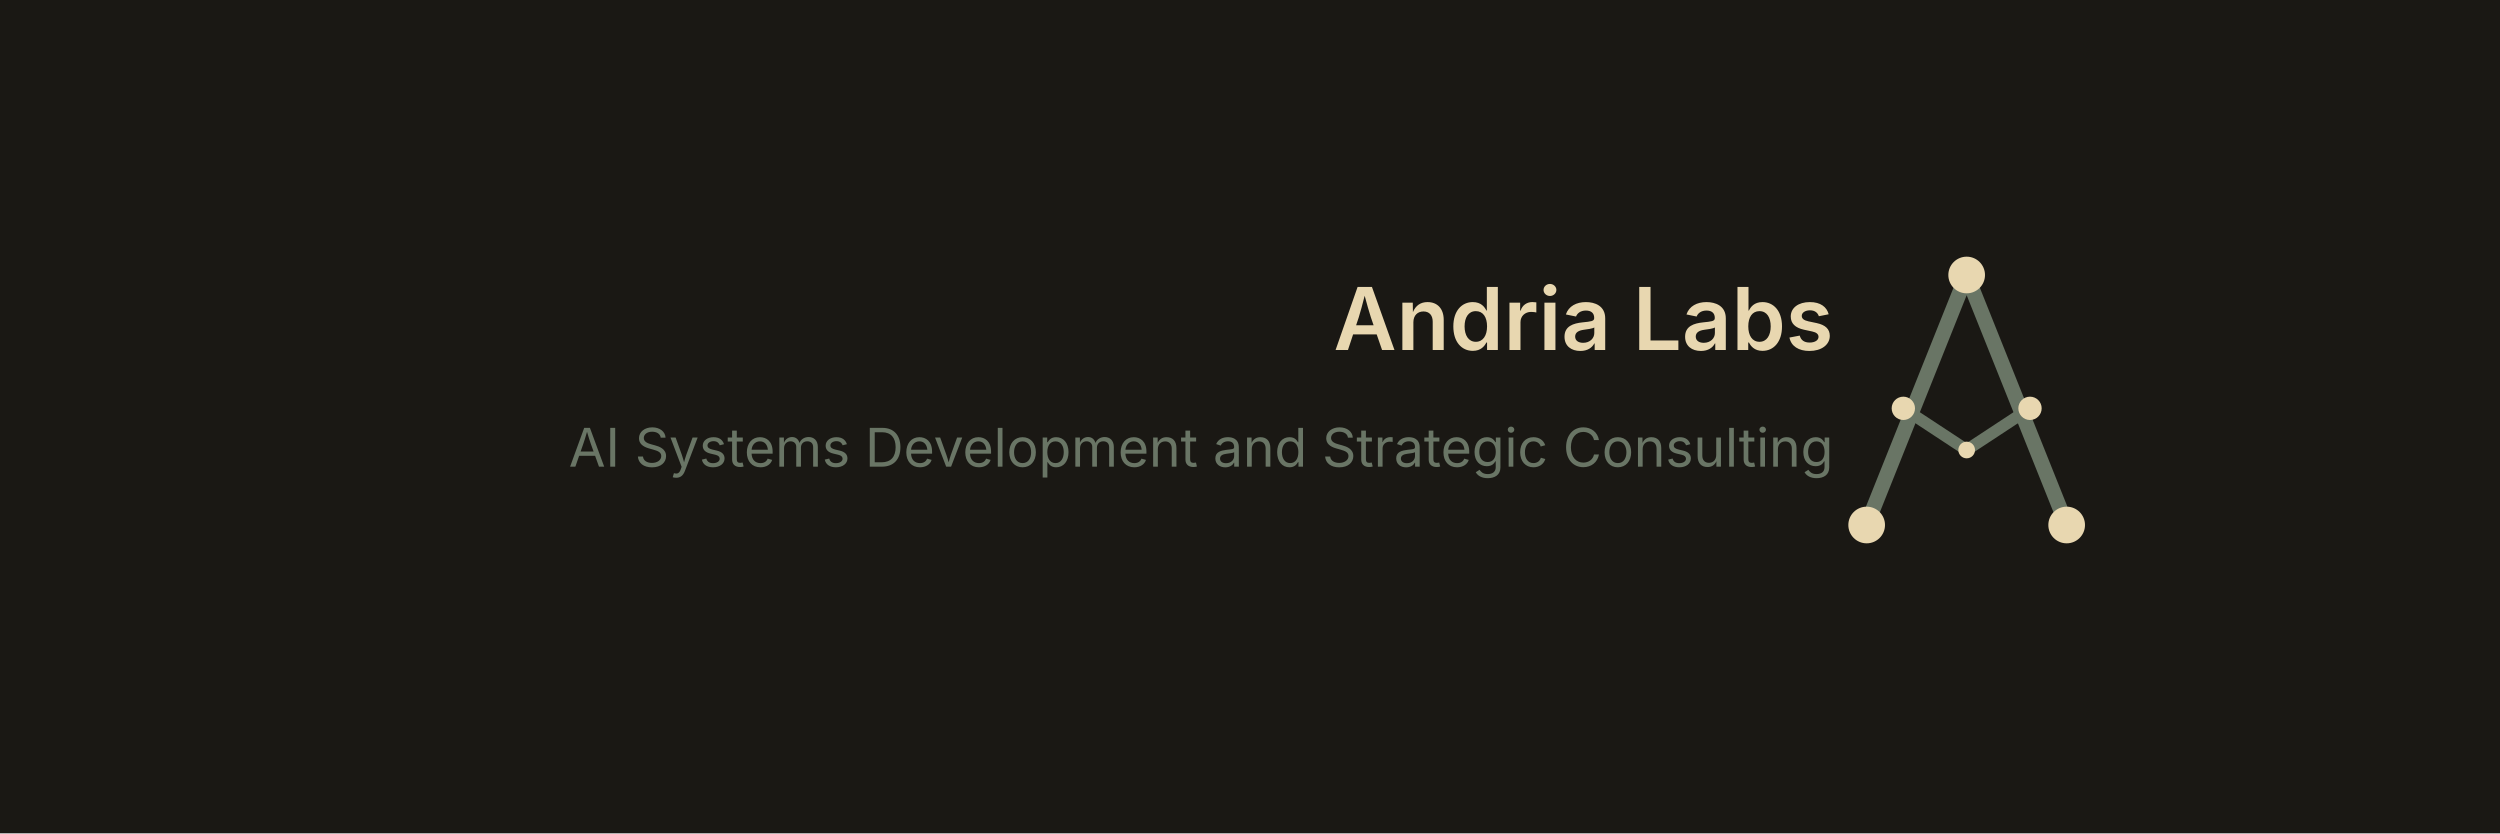
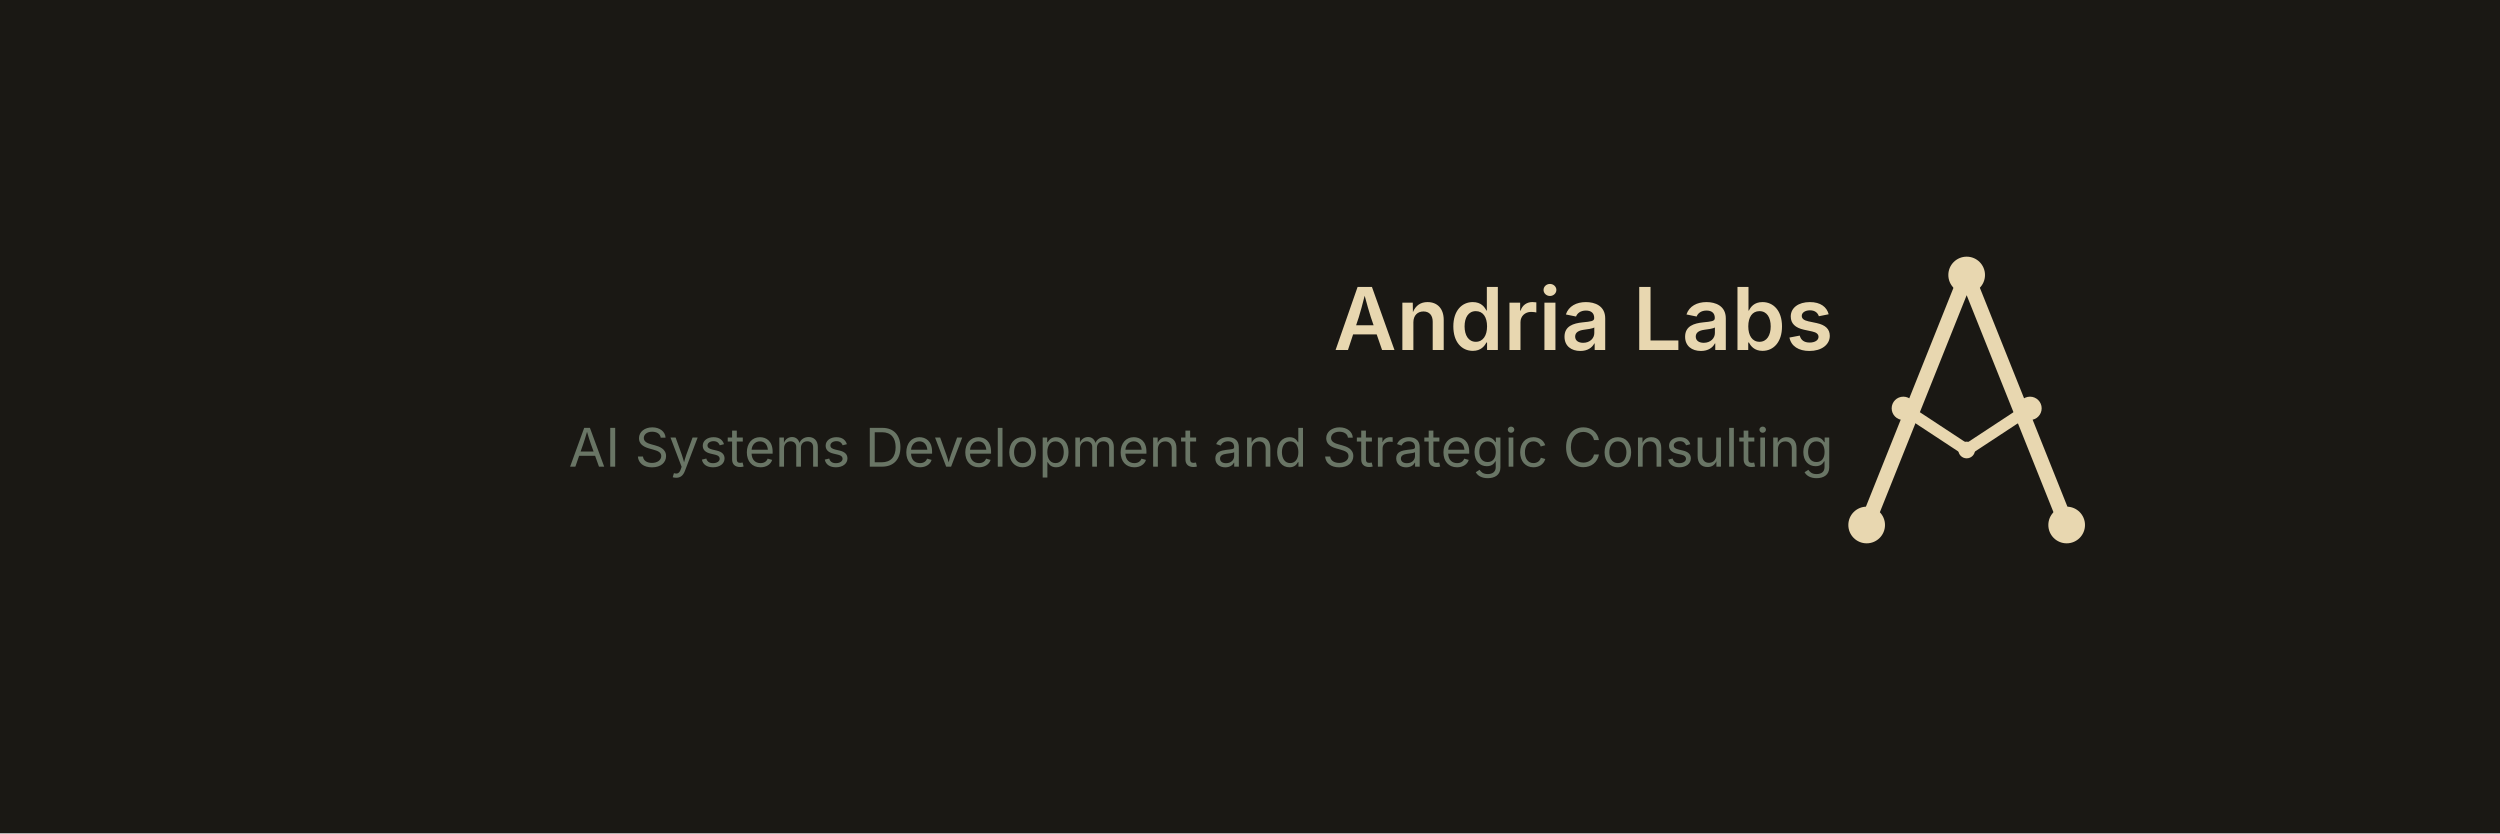
<svg xmlns="http://www.w3.org/2000/svg" width="1500" height="500" viewBox="0 0 1500 500">
  <rect width="1500" height="500" fill="#1A1814" />
  <g transform="translate(1100, 150)">
-     <g stroke="#697565" stroke-linecap="round" stroke-width="9" fill="none">
+     <g stroke="#E8D7B0" stroke-linecap="round" stroke-width="9" fill="none">
      <path d="M80 15 20 165M80 15l60 150" />
    </g>
-     <g stroke="#697565" stroke-linecap="round" stroke-width="7" fill="none">
+     <g stroke="#E8D7B0" stroke-linecap="round" stroke-width="7" fill="none">
      <path d="m80 120-38-25M80 120l38-25" />
    </g>
    <g fill="#E8D7B0">
      <circle cx="80" cy="15" r="11" />
      <circle cx="20" cy="165" r="11" />
      <circle cx="140" cy="165" r="11" />
      <circle cx="42" cy="95" r="7" />
      <circle cx="118" cy="95" r="7" />
      <circle cx="80" cy="120" r="5" />
    </g>
  </g>
  <text x="1100" y="210" font-family="system-ui, -apple-system, sans-serif" font-size="52" font-weight="600" fill="#E8D7B0" text-anchor="end">Andria Labs</text>
  <text x="1100" y="280" font-family="system-ui, -apple-system, sans-serif" font-size="32" fill="#697565" text-anchor="end">AI Systems Development and Strategic Consulting</text>
</svg>
